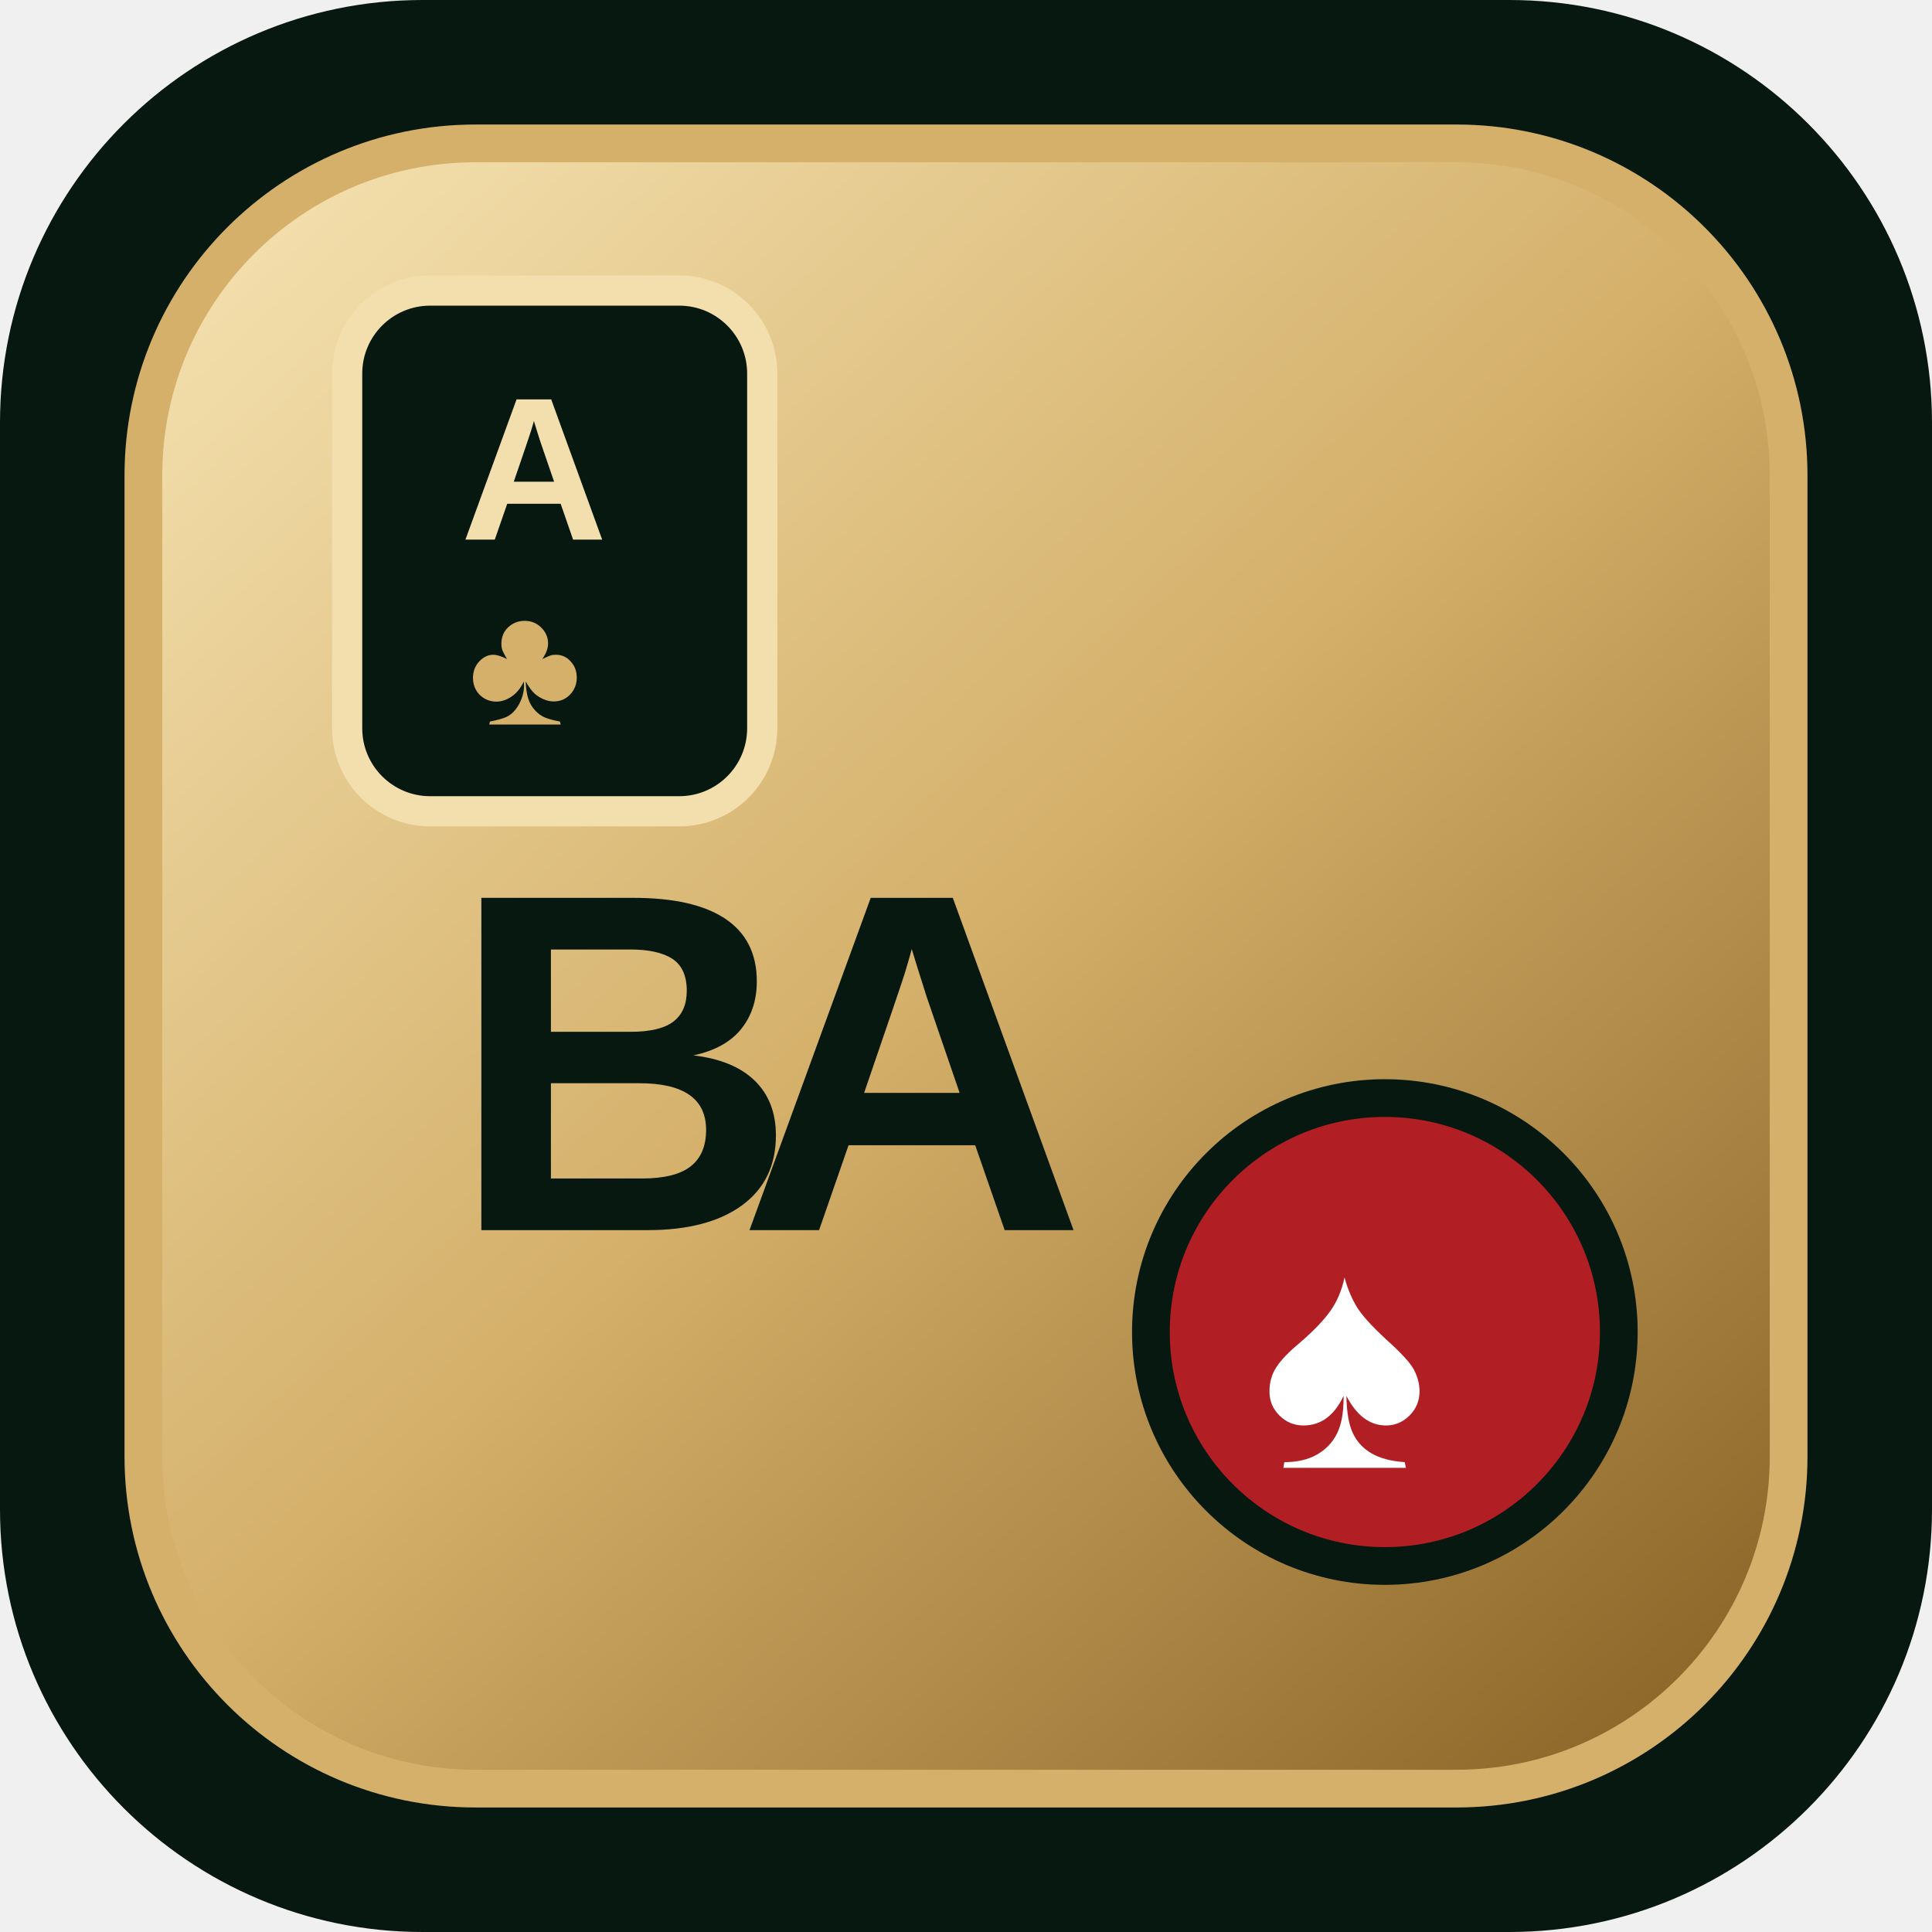
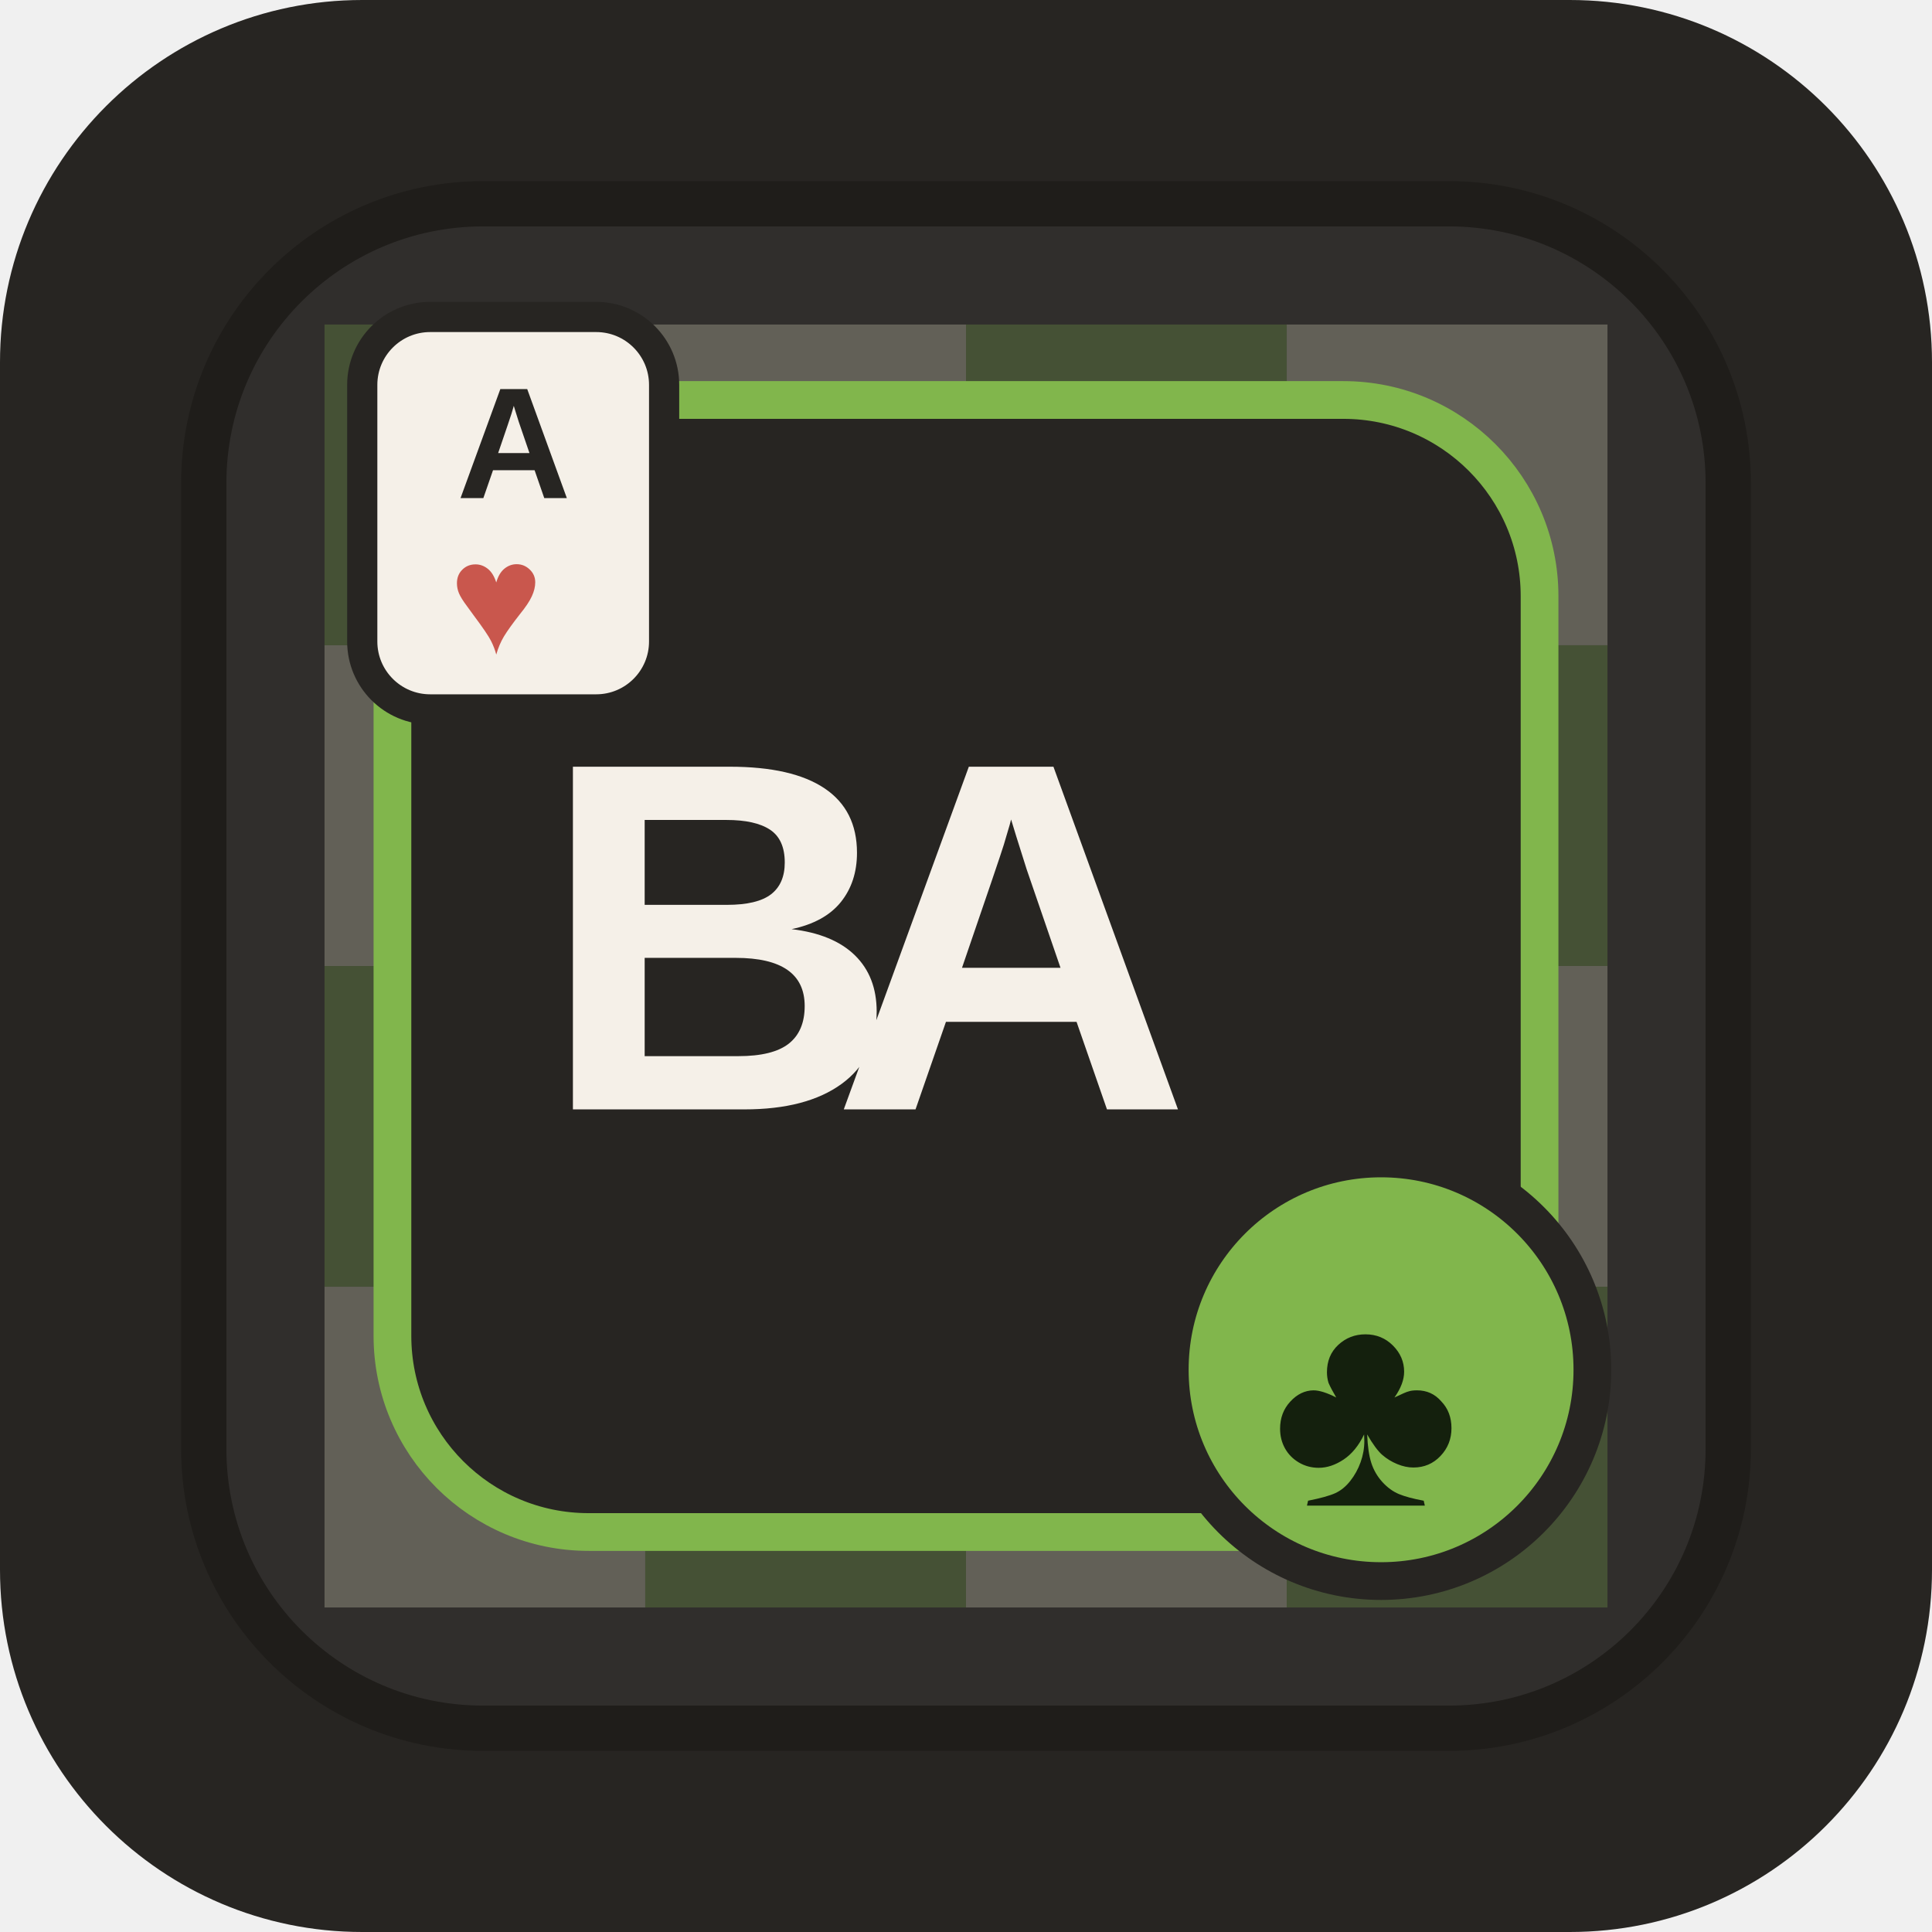
<svg xmlns="http://www.w3.org/2000/svg" width="512" height="512" viewBox="0 0 512 512" fill="none">
-   <rect width="512" height="512" rx="112" fill="#071810" />
-   <rect x="38" y="38" width="436" height="436" rx="88" fill="url(#paint0_linear)" stroke="#D4B06A" stroke-width="10" />
-   <rect x="92" y="77" width="110" height="138" rx="22" fill="#071810" stroke="#F3DFAD" stroke-width="8" />
-   <text x="122" y="143" fill="#F3DFAD" font-family="Arial Black,Arial,sans-serif" font-size="54" font-weight="900">A</text>
-   <text x="124" y="192" fill="#D4B06A" font-family="Arial Black,Arial,sans-serif" font-size="46" font-weight="900">♣</text>
-   <text x="119" y="326" fill="#071810" font-family="Arial Black,Arial,sans-serif" font-size="128" font-weight="900" letter-spacing="-16">BA</text>
-   <circle cx="367" cy="353" r="62" fill="#B11F24" stroke="#071810" stroke-width="10" />
-   <text x="334" y="389" fill="white" font-family="Arial Black,Arial,sans-serif" font-size="84" font-weight="900">♠</text>
-   <defs>
-     <linearGradient id="paint0_linear" x1="69" y1="55" x2="449" y2="466" gradientUnits="userSpaceOnUse">
-       <stop stop-color="#F3DFAD" />
-       <stop offset="0.48" stop-color="#D4B06A" />
-       <stop offset="1" stop-color="#8A6427" />
-     </linearGradient>
-   </defs>
+   <rect width="512" height="512" rx="96" fill="#272522" />
+   <rect x="54" y="54" width="404" height="404" rx="74" fill="#302E2C" stroke="#1F1D1A" stroke-width="12" />
+   <g opacity="0.26">
+     <rect x="86" y="86" width="85" height="85" fill="#81B64C" />
+     <rect x="171" y="86" width="85" height="85" fill="#EEEED2" />
+     <rect x="256" y="86" width="85" height="85" fill="#81B64C" />
+     <rect x="341" y="86" width="85" height="85" fill="#EEEED2" />
+     <rect x="86" y="171" width="85" height="85" fill="#EEEED2" />
+     <rect x="171" y="171" width="85" height="85" fill="#81B64C" />
+     <rect x="256" y="171" width="85" height="85" fill="#EEEED2" />
+     <rect x="341" y="171" width="85" height="85" fill="#81B64C" />
+     <rect x="86" y="256" width="85" height="85" fill="#81B64C" />
+     <rect x="171" y="256" width="85" height="85" fill="#EEEED2" />
+     <rect x="256" y="256" width="85" height="85" fill="#81B64C" />
+     <rect x="341" y="256" width="85" height="85" fill="#EEEED2" />
+     <rect x="86" y="341" width="85" height="85" fill="#EEEED2" />
+     <rect x="171" y="341" width="85" height="85" fill="#81B64C" />
+     <rect x="256" y="341" width="85" height="85" fill="#EEEED2" />
+     <rect x="341" y="341" width="85" height="85" fill="#81B64C" />
+   </g>
+   <rect x="104" y="106" width="304" height="300" rx="52" fill="#272522" stroke="#81B64C" stroke-width="10" />
+   <text x="143" y="294" fill="#F5F0E8" font-family="Arial Black,Arial,sans-serif" font-size="132" font-weight="900" letter-spacing="-18">BA</text>
+   <circle cx="366" cy="363" r="56" fill="#81B64C" stroke="#272522" stroke-width="10" />
+   <text x="337" y="399" fill="#14200D" font-family="Arial Black,Arial,sans-serif" font-size="76" font-weight="900">♣</text>
+   <rect x="96" y="84" width="80" height="104" rx="18" fill="#F5F0E8" stroke="#272522" stroke-width="8" />
+   <text x="121" y="132" fill="#272522" font-family="Arial Black,Arial,sans-serif" font-size="42" font-weight="900">A</text>
+   <text x="119" y="173" fill="#C9574D" font-family="Arial Black,Arial,sans-serif" font-size="42" font-weight="900">♥</text>
</svg>
